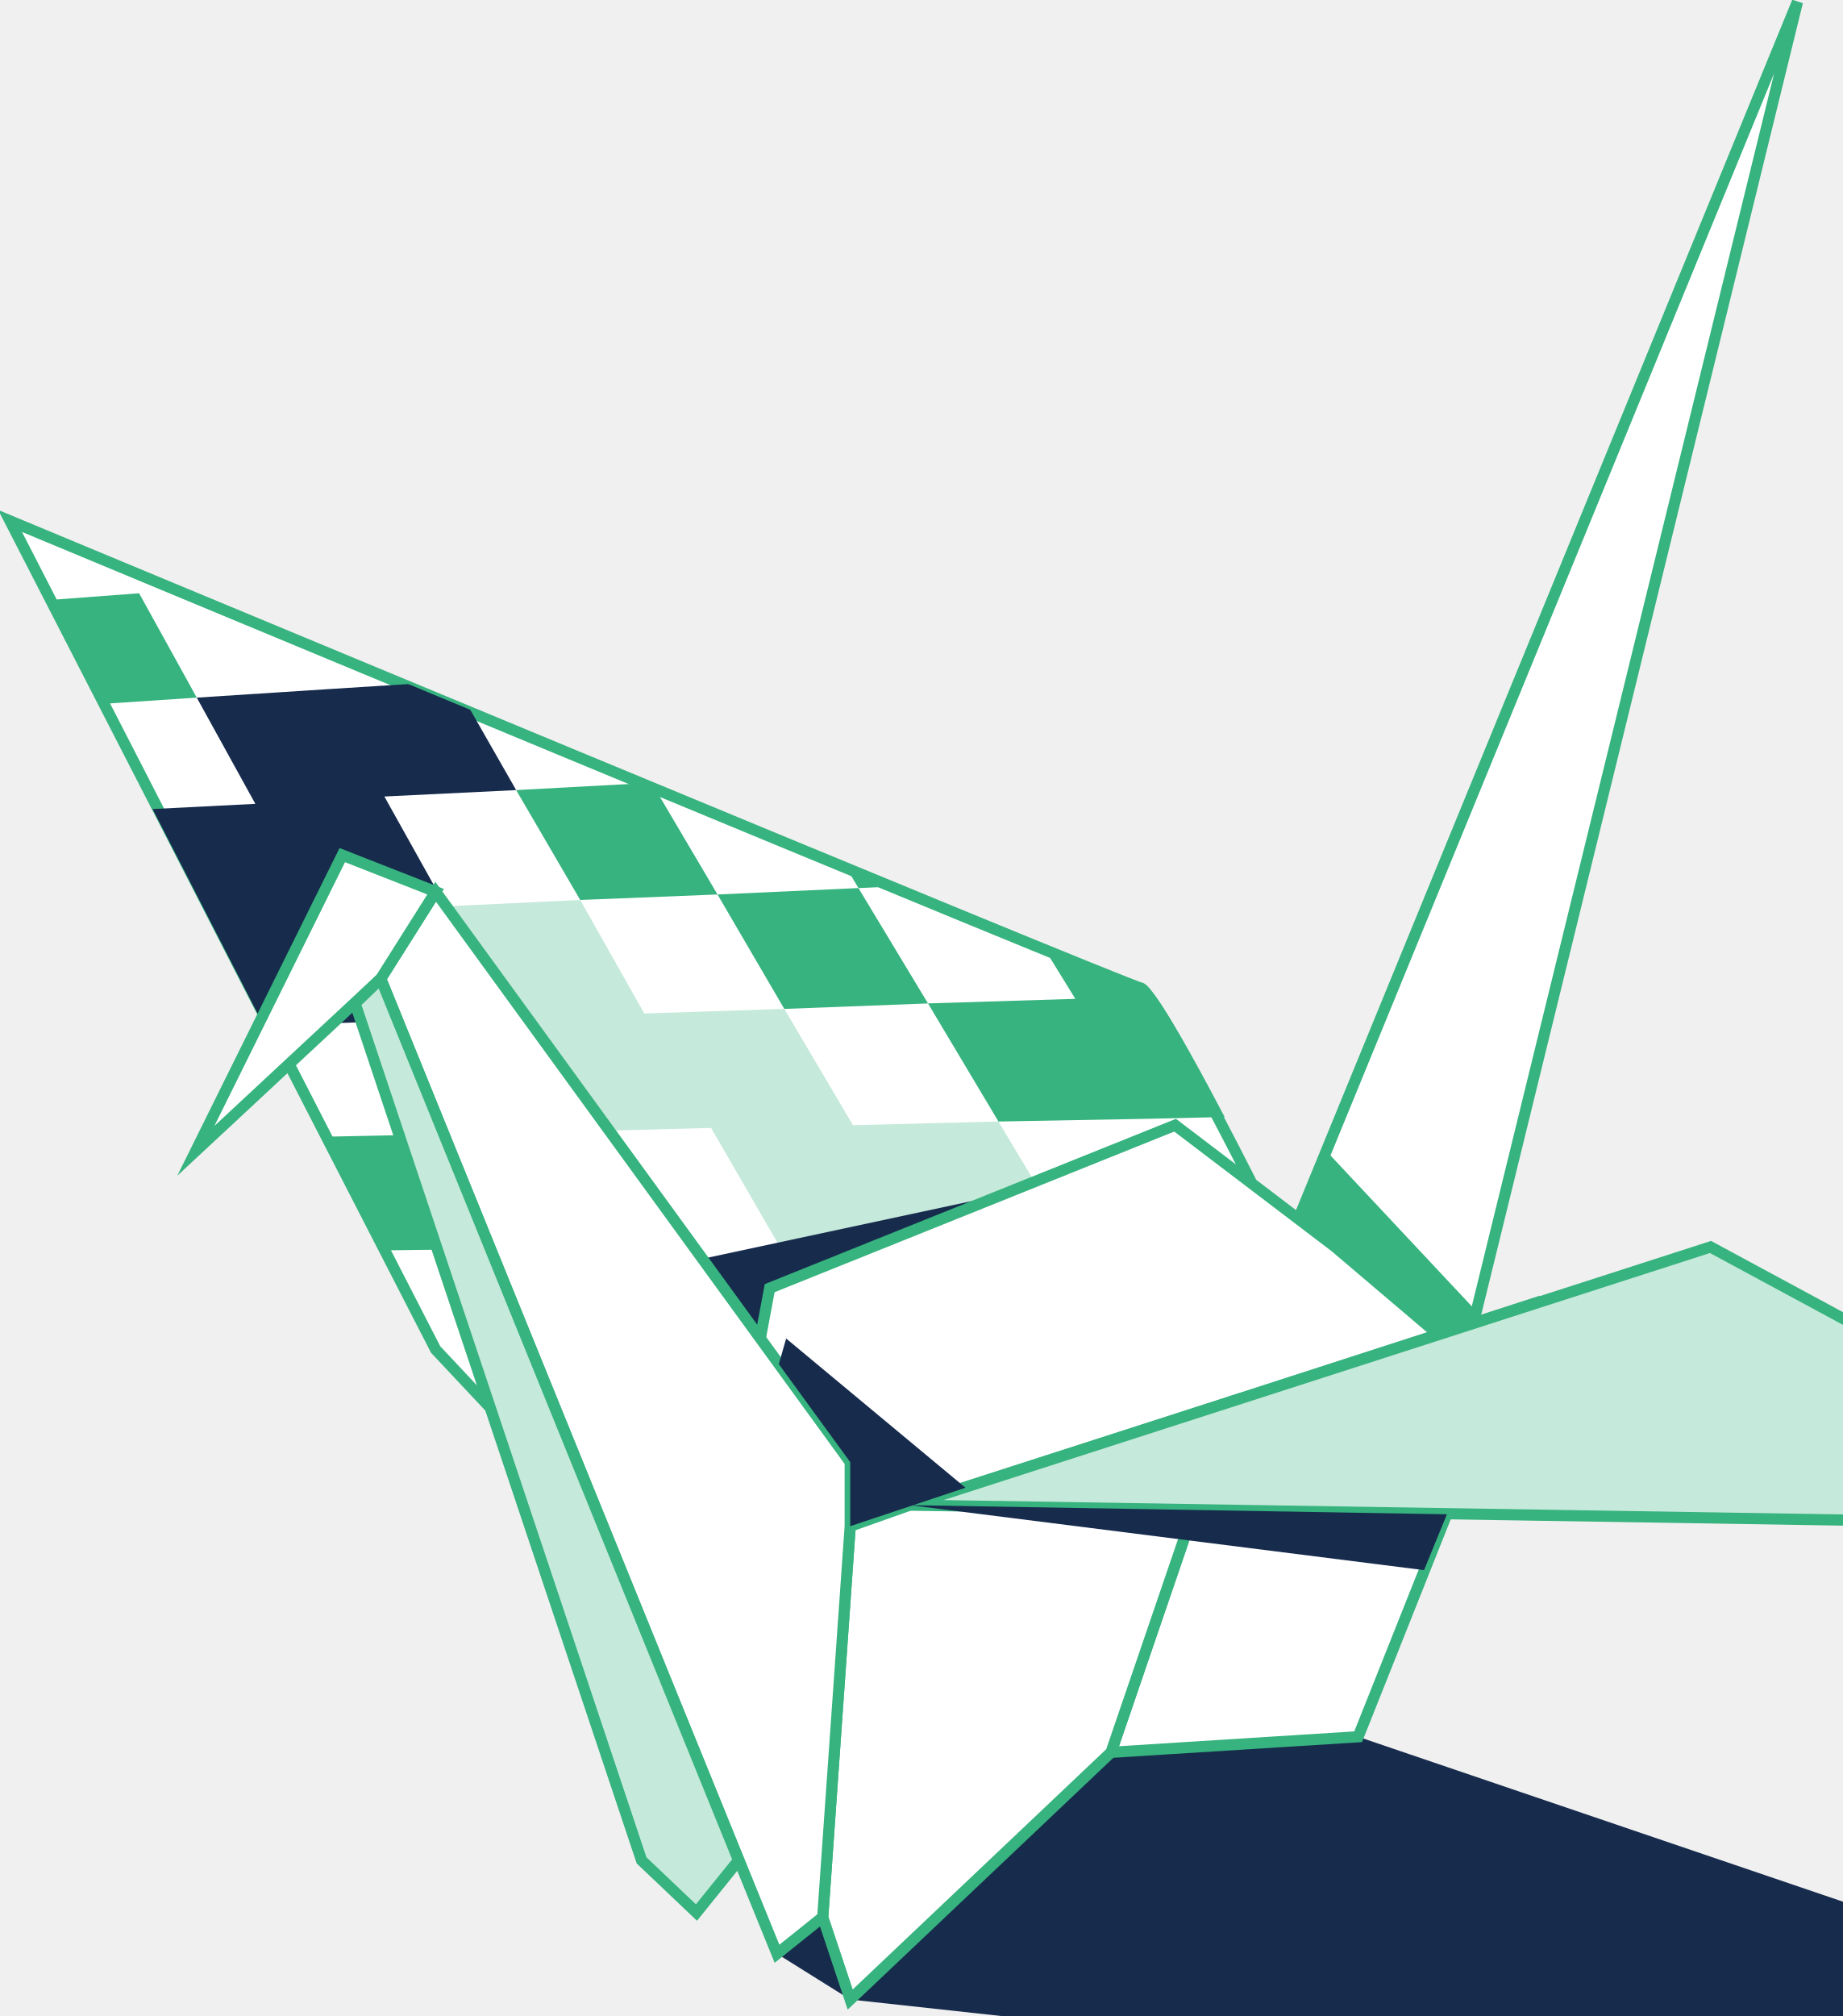
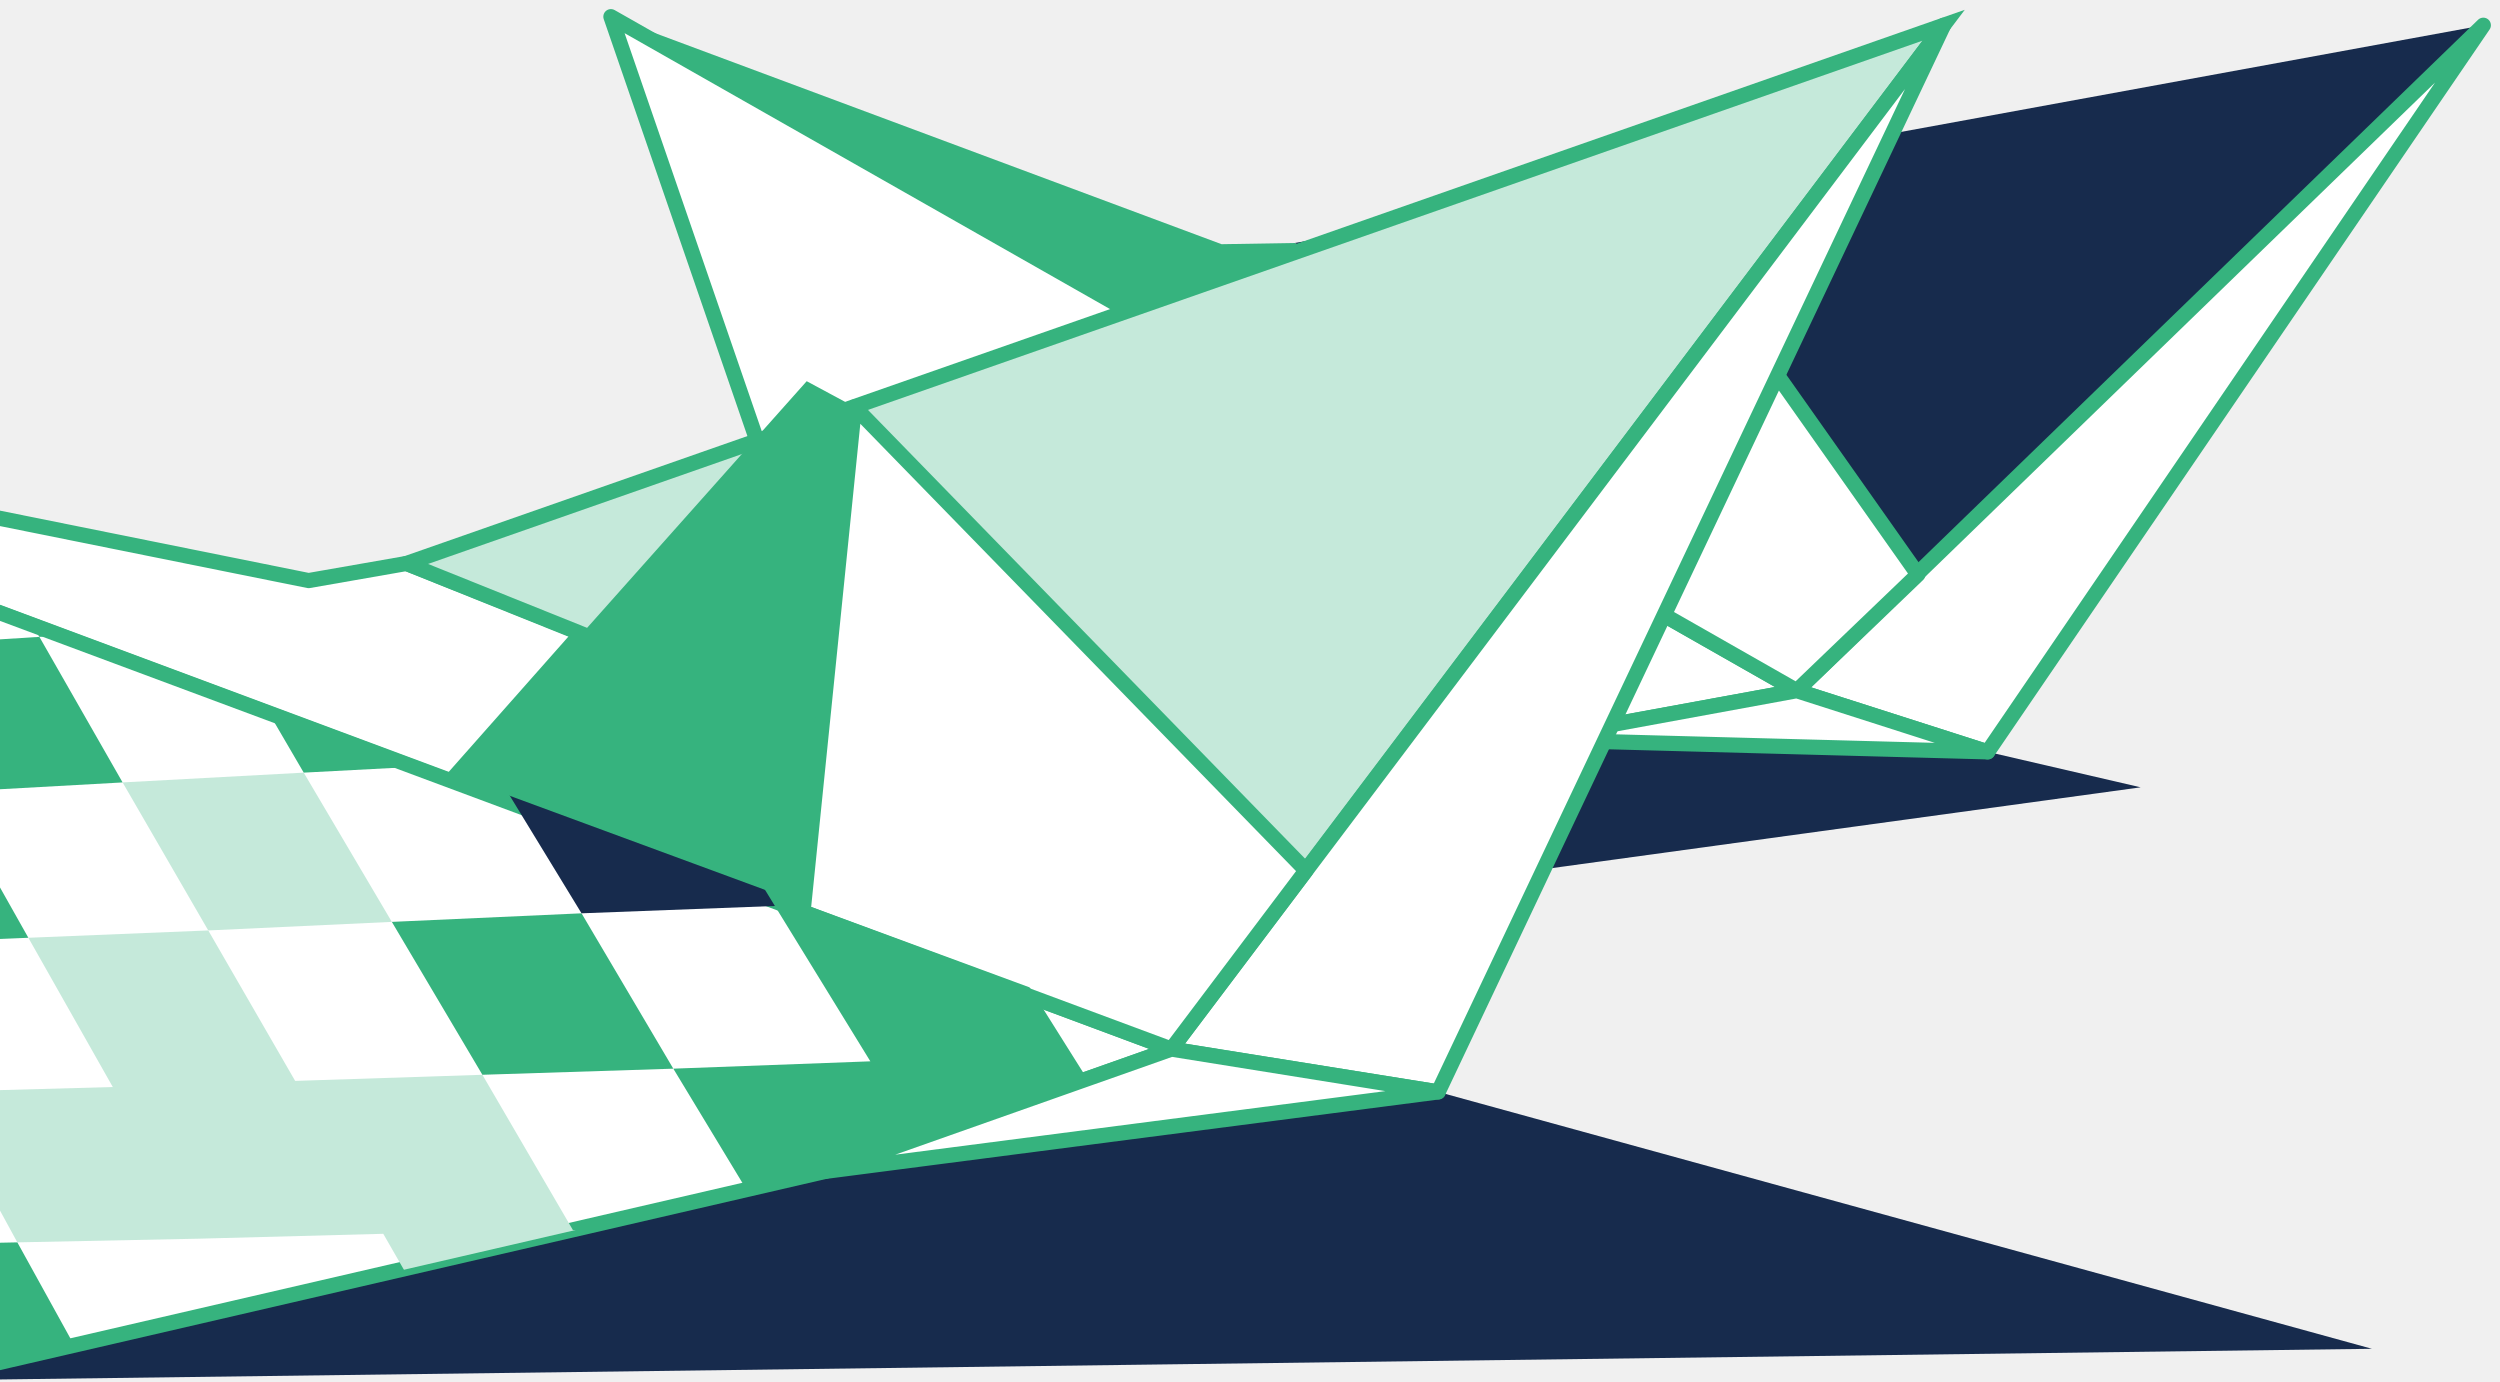
- <svg xmlns="http://www.w3.org/2000/svg" width="224" height="245" viewBox="0 0 224 245" fill="none">
-   <path d="M165.09 211.065L264.879 245.001H121.704L103.348 242.998L94.449 237.435L124.819 211.065H165.09Z" fill="#172B4D" />
-   <path d="M151.963 148.758V143.418C151.963 143.418 140.282 120.275 138.614 120.052C136.945 119.83 1.224 63.309 1.224 63.309L52.953 164.001L73.423 185.809L151.963 148.758Z" fill="white" stroke="#36B37E" stroke-width="1.358" stroke-miterlimit="10" />
-   <mask id="mask0_34_2547" style="mask-type:alpha" maskUnits="userSpaceOnUse" x="0" y="62" width="154" height="126">
-     <path d="M152.378 149.363V144.022C152.378 144.022 140.697 120.879 139.028 120.657C137.36 120.434 1.638 63.913 1.638 63.913L53.368 164.606L73.838 186.413L152.378 149.363Z" fill="white" stroke="#36B37E" stroke-width="1.358" stroke-miterlimit="10" />
+ <svg xmlns="http://www.w3.org/2000/svg" width="237" height="131" viewBox="0 0 237 131" fill="none">
+   <path d="M-3.576 130.819L224.862 127.866L136.341 103.513L146.318 82.407L202.935 74.638L188.433 71.275L149.451 69.535L-3.576 130.819Z" fill="#172B4D" />
+   <path d="M122.766 23.034L115.805 23.15L57.913 1.58L123.347 38.689L134.02 29.876L122.766 23.034Z" fill="#36B37E" />
+   <path d="M122.767 23.033L235.42 2.392L179.151 57.011L122.767 23.033Z" fill="#172B4D" />
+   <path d="M57.913 1.58L170.334 65.477L145.042 70.115L83.088 74.638L57.913 1.58Z" fill="white" stroke="#36B37E" stroke-width="1.437" stroke-miterlimit="10" stroke-linejoin="round" />
+   <path d="M170.333 65.477L235.419 2.392L188.432 71.275L170.333 65.477Z" fill="white" stroke="#36B37E" stroke-width="1.437" stroke-miterlimit="10" stroke-linejoin="round" />
+   <path d="M123.347 38.689L152.467 14.685L155.484 17.12L146.318 51.793L123.347 38.689Z" fill="white" stroke="#36B37E" stroke-width="1.437" stroke-miterlimit="10" stroke-linejoin="round" />
+   <path d="M155.483 17.119L181.819 54.46L170.334 65.477L146.318 51.793L155.483 17.119Z" fill="white" stroke="#36B37E" stroke-width="1.437" stroke-miterlimit="10" stroke-linejoin="round" />
+   <path d="M188.433 71.275L145.042 70.115L170.334 65.477L188.433 71.275Z" fill="white" stroke="#36B37E" stroke-width="1.437" stroke-miterlimit="10" stroke-linejoin="round" />
+   <path d="M38.538 53.416L29.256 55.039L-52.42 38.572L42.715 74.058L55.128 60.026L38.538 53.416Z" fill="white" stroke="#36B37E" stroke-width="1.437" stroke-miterlimit="10" stroke-linejoin="round" />
+   <path d="M38.538 53.416L184.256 2.392L120.795 86.466L38.538 53.416Z" fill="#C5E9DA" stroke="#36B37E" stroke-width="1.437" stroke-miterlimit="10" />
+   <path d="M-52.42 38.572L111.049 99.454L78.216 111.05L-3.46 129.953L-52.42 38.572Z" fill="white" stroke="#36B37E" stroke-width="1.437" stroke-miterlimit="10" stroke-linejoin="round" />
+   <path d="M111.049 99.454L184.256 2.392L136.341 103.513L111.049 99.454Z" fill="white" stroke="#36B37E" stroke-width="1.437" stroke-miterlimit="10" stroke-linejoin="round" />
+   <path d="M42.714 74.058L76.475 36.138L81 38.573L76.127 86.466L42.714 74.058Z" fill="#36B37E" />
+   <path d="M81 38.572L123.811 82.523L111.049 99.454L76.127 86.466L81 38.572Z" fill="white" stroke="#36B37E" stroke-width="1.437" stroke-miterlimit="10" stroke-linejoin="round" />
+   <path d="M136.341 103.513L78.216 111.051L111.049 99.454L136.341 103.513Z" fill="white" stroke="#36B37E" stroke-width="1.437" stroke-miterlimit="10" stroke-linejoin="round" />
+   <mask id="mask0_73_397" style="mask-type:alpha" maskUnits="userSpaceOnUse" x="-54" y="38" width="166" height="92">
+     <path d="M-52.623 39.005L110.742 99.211L78.391 110.354L-3.286 129.256L-52.623 39.005Z" fill="white" stroke="#36B37E" stroke-width="1.437" stroke-miterlimit="10" stroke-linejoin="round" />
  </mask>
-   <g mask="url(#mask0_34_2547)">
-     <path d="M95.338 122.611L78.318 123.168L70.53 109.371L54.177 110.15L61.853 123.613L45.611 124.169L53.176 137.854L69.529 137.52L86.439 137.075L94.671 151.317L112.137 151.206L120.814 165.892H139.17L130.159 150.983L121.37 136.297L103.682 136.742L95.338 122.611Z" fill="#C5E9DA" />
-     <path d="M87.217 108.703L79.207 95.129L62.743 96.019L70.53 109.371L87.217 108.703Z" fill="#36B37E" />
-     <path d="M112.804 121.944L104.349 107.925L87.217 108.704L95.338 122.611L112.804 121.944Z" fill="#36B37E" />
-     <path d="M121.926 107.145L113.36 93.237L96.117 94.127L104.349 107.924L121.926 107.145Z" fill="#36B37E" />
-     <path d="M130.715 121.387L112.804 121.943L121.37 136.296L139.614 135.962L158.304 135.517L149.07 120.83L140.059 106.366L121.926 107.145L130.715 121.387Z" fill="#36B37E" />
-     <path d="M38.269 110.817L54.177 110.15L46.723 96.798L62.743 96.019L55.178 82.779L39.381 83.781L23.918 84.782L31.038 97.689L15.685 98.467L0.778 99.246L7.564 112.153L22.694 111.485L29.814 124.725L45.611 124.169L38.269 110.817Z" fill="#172B4D" />
-     <path d="M14.462 125.17L21.47 138.521L37.156 138.187L29.814 124.725L14.462 125.17Z" fill="#36B37E" />
-     <path d="M2.113 73.21L8.788 85.783L23.918 84.782L16.909 72.098L2.113 73.21Z" fill="#36B37E" />
-     <path d="M79.208 95.129L96.117 94.128L87.996 80.665L80.098 67.425L63.744 68.649L47.725 69.873L55.178 82.779L71.42 81.778L79.208 95.129Z" fill="#36B37E" />
-     <path d="M122.483 78.439L105.017 79.552L113.36 93.237L131.16 92.347L122.483 78.439Z" fill="#36B37E" />
-     <path d="M158.527 105.588L149.404 91.347L131.16 92.348L140.06 106.367L158.527 105.588Z" fill="#36B37E" />
-     <path d="M37.156 138.187L44.61 151.984L60.852 151.761L53.176 137.854L37.156 138.187Z" fill="#36B37E" />
+   <g mask="url(#mask0_73_397)">
+     <path d="M45.731 101.889L27.98 102.469L19.743 88.205L2.688 88.901L10.694 103.049L-6.129 103.512L1.644 117.776L18.815 117.428L36.334 116.964L44.919 131.924L63.25 131.692L72.299 146.999H91.326L82.044 131.46L72.879 116.269L54.316 116.617L45.731 101.889Z" fill="#C5E9DA" />
+     <path d="M37.146 87.394L28.793 73.246L11.622 74.174L19.743 88.206L37.146 87.394Z" fill="#C5E9DA" />
+     <path d="M63.83 101.31L55.129 86.582L37.146 87.394L45.731 101.889L63.83 101.31Z" fill="#36B37E" />
+     <path d="M73.459 85.886L64.526 71.274L46.427 72.318L55.129 86.582L73.459 85.886Z" fill="#172B4D" />
+     <path d="M82.509 100.614L63.83 101.309L72.879 116.269L91.79 115.805L111.281 115.341L101.652 100.034L92.254 85.074L73.46 85.886L82.509 100.614Z" fill="#36B37E" />
+     <path d="M-13.902 89.597L2.688 88.901L-5.085 75.102L11.622 74.174L3.733 60.374L-12.742 61.418L-28.868 62.461L-21.443 75.913L-37.338 76.841L-53 77.653L-45.923 90.989L-30.029 90.293L-22.603 104.093L-6.129 103.513L-13.902 89.597Z" fill="#36B37E" />
+     <path d="M28.793 73.246L46.427 72.318L37.958 58.286L29.721 44.486L12.666 45.762L-4.041 46.922L3.733 60.373L20.671 59.33L28.793 73.246Z" fill="#36B37E" />
+     <path d="M74.04 55.967L55.825 57.126L64.526 71.274L83.089 70.347L74.04 55.967Z" fill="#36B37E" />
+     <path d="M111.629 84.146L102 69.303L83.089 70.346L92.254 85.074L111.629 84.146Z" fill="#36B37E" />
+     <path d="M-15.062 118.124L-7.289 132.504L9.65 132.272L1.645 117.776L-15.062 118.124Z" fill="#36B37E" />
  </g>
-   <path d="M121.704 145.197L59.406 158.549L57.848 162.665L71.754 181.691L121.704 145.197Z" fill="#172B4D" />
-   <path d="M157.303 149.426L218.489 0.223L179.107 160.774L174.88 162.221L157.303 149.426Z" fill="white" stroke="#36B37E" stroke-width="1.358" stroke-miterlimit="10" />
-   <path d="M179.441 159.328L161.197 139.857L157.303 149.426L174.88 162.221L179.107 160.775L179.441 159.328Z" fill="#36B37E" />
-   <path d="M174.88 162.221L162.309 151.54L142.841 136.742L93.559 156.547L91.334 168.452L103.348 185.475L174.88 162.221Z" fill="white" stroke="#36B37E" stroke-width="1.358" stroke-miterlimit="10" />
-   <path d="M149.627 170.343L186.005 158.549L165.09 211.065L135.054 212.956L149.627 170.343Z" fill="white" stroke="#36B37E" stroke-width="1.358" stroke-miterlimit="10" />
-   <path d="M110.579 182.915L103.348 185.474L100.011 232.984L103.348 242.997L135.054 212.956L149.627 170.343L110.579 182.915Z" fill="white" stroke="#36B37E" stroke-width="1.358" stroke-miterlimit="10" />
-   <path d="M207.92 151.54L270.775 185.475L110.579 182.916L207.92 151.54Z" fill="#C5E9DA" stroke="#36B37E" stroke-width="1.358" stroke-miterlimit="10" />
-   <path d="M103.348 185.475V177.687L52.953 108.37L46.279 118.94L94.449 237.435L100.011 232.984L103.348 185.475Z" fill="white" stroke="#36B37E" stroke-width="1.358" stroke-miterlimit="10" />
-   <path d="M52.953 108.369L46.279 118.939L23.807 139.857L41.606 103.919L52.953 108.369Z" fill="white" stroke="#36B37E" stroke-width="1.358" stroke-miterlimit="10" />
-   <path d="M173.1 190.816L110.579 182.916L175.881 184.029L173.1 190.816Z" fill="#172B4D" />
-   <path d="M117.365 180.802L95.561 162.666L94.671 165.781L103.348 177.686V185.475L117.365 180.802Z" fill="#172B4D" />
-   <path d="M89.776 226.085L84.659 232.427L77.984 226.085L43.164 121.944L46.279 118.939L89.776 226.085Z" fill="#C5E9DA" stroke="#36B37E" stroke-width="1.358" stroke-miterlimit="10" />
</svg>
